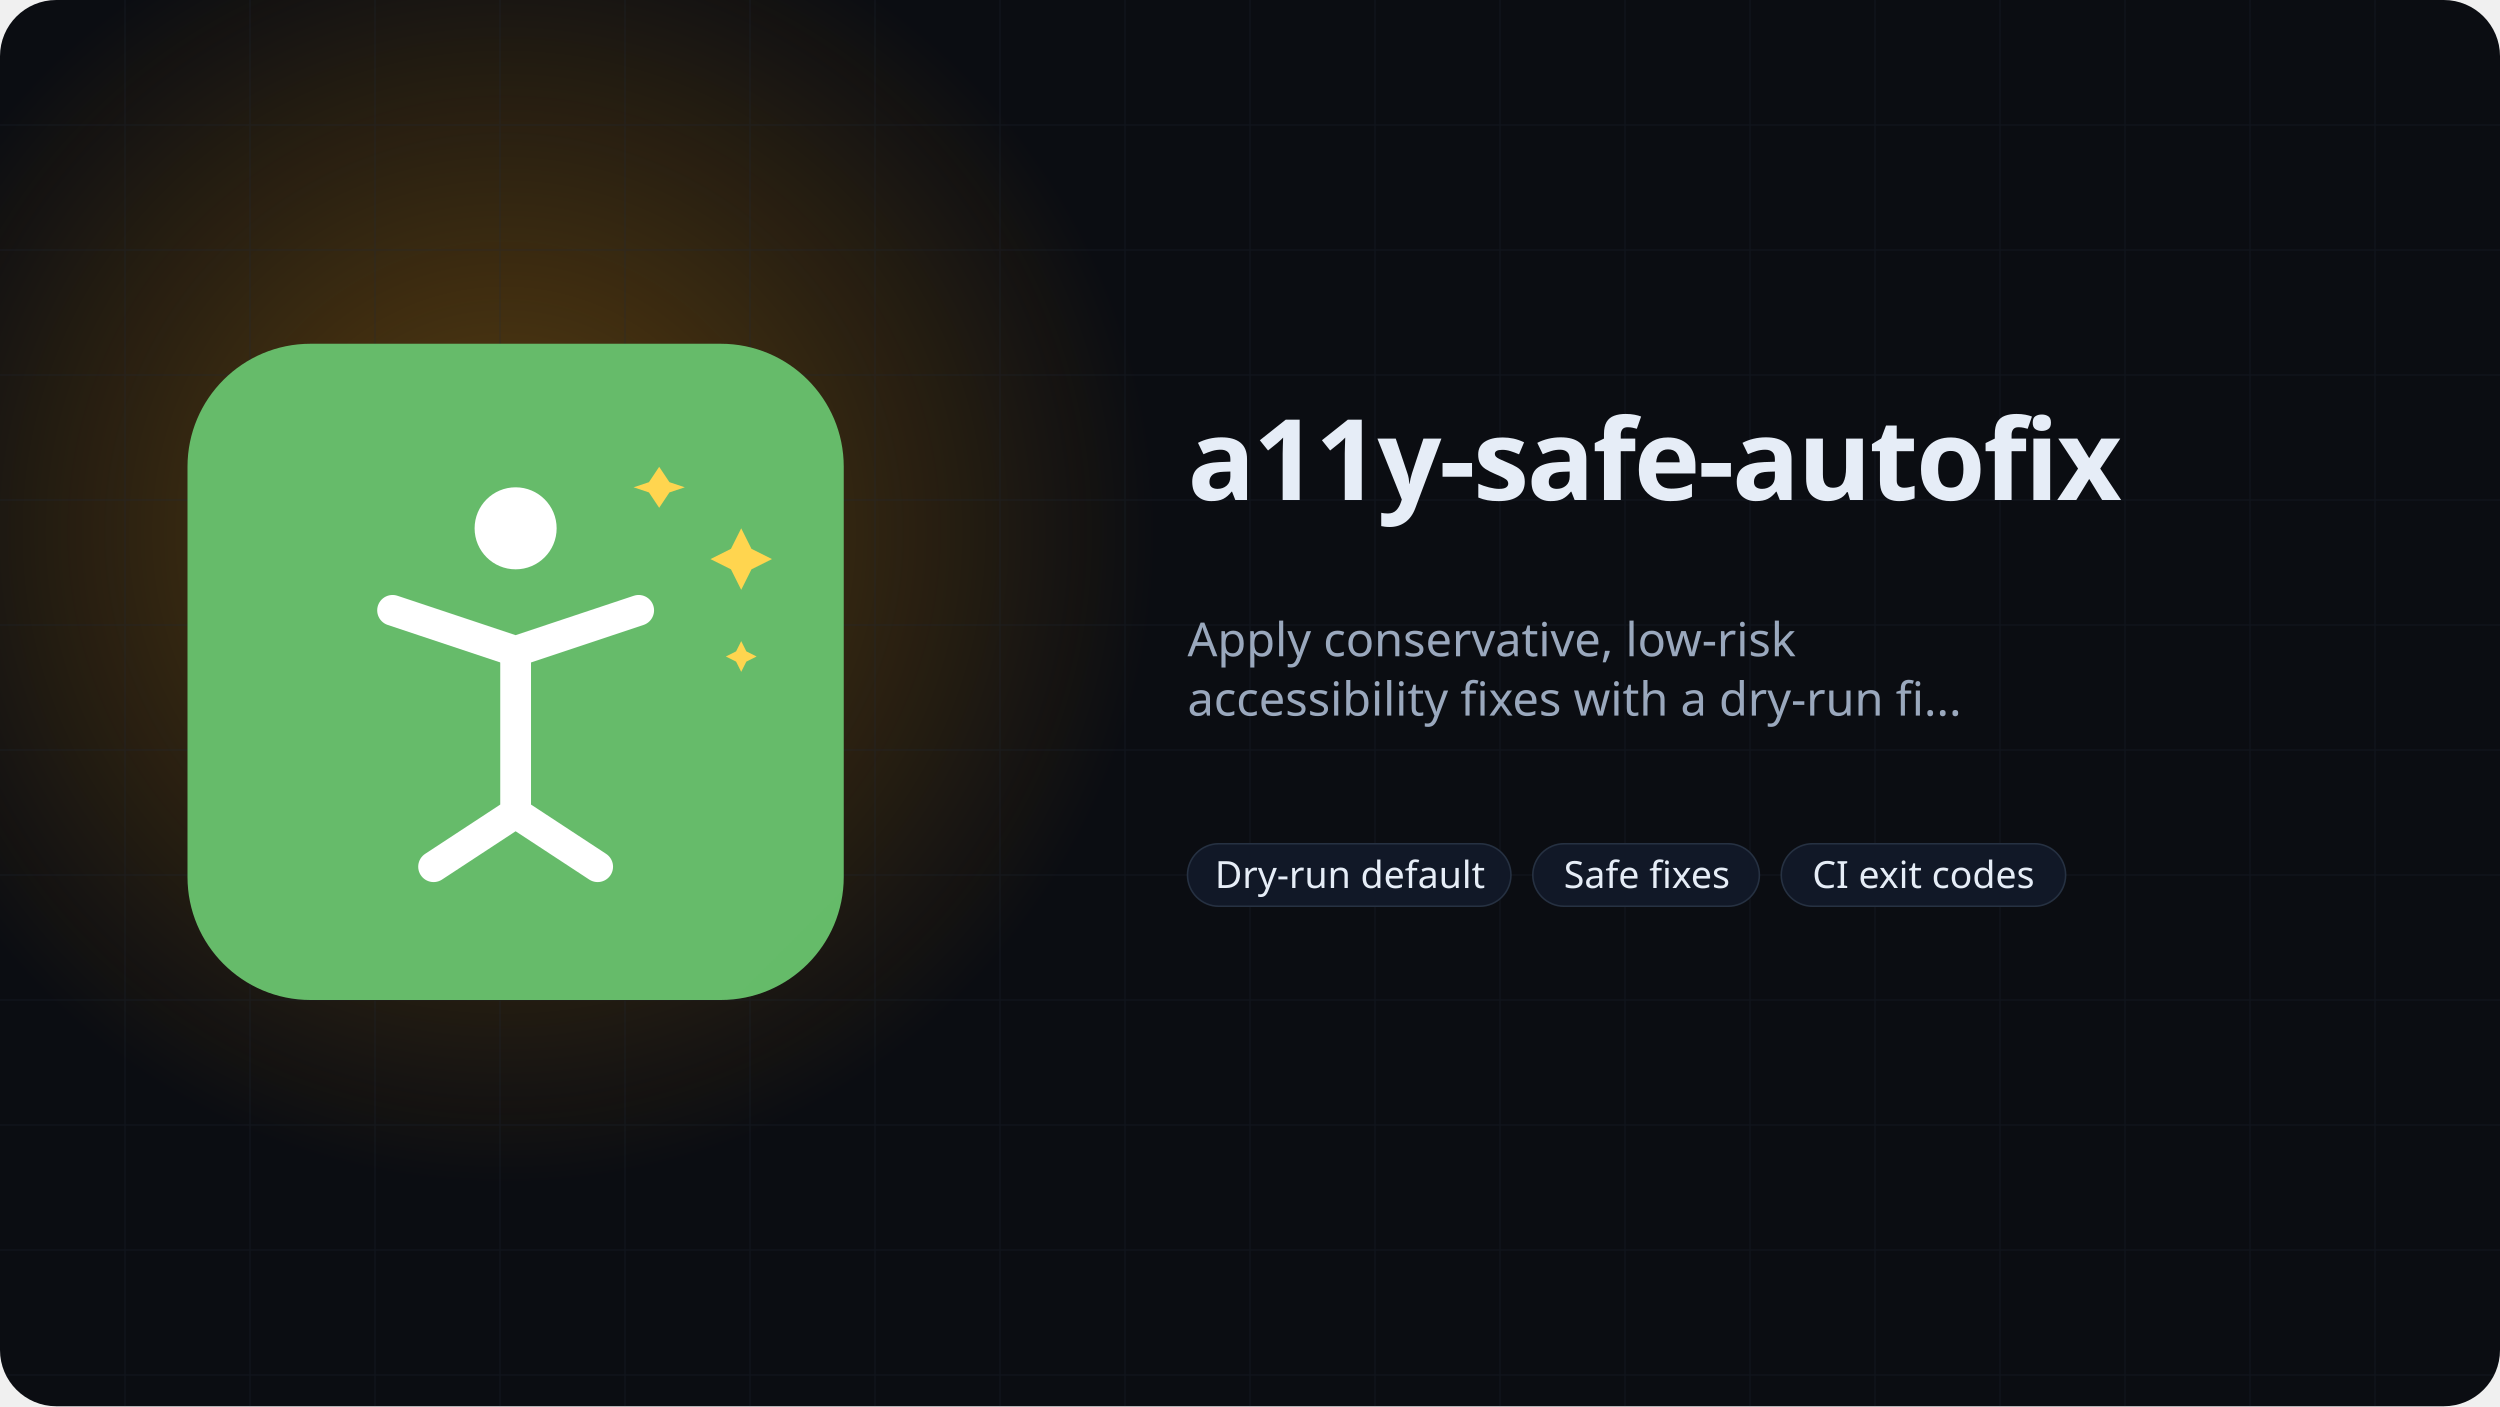
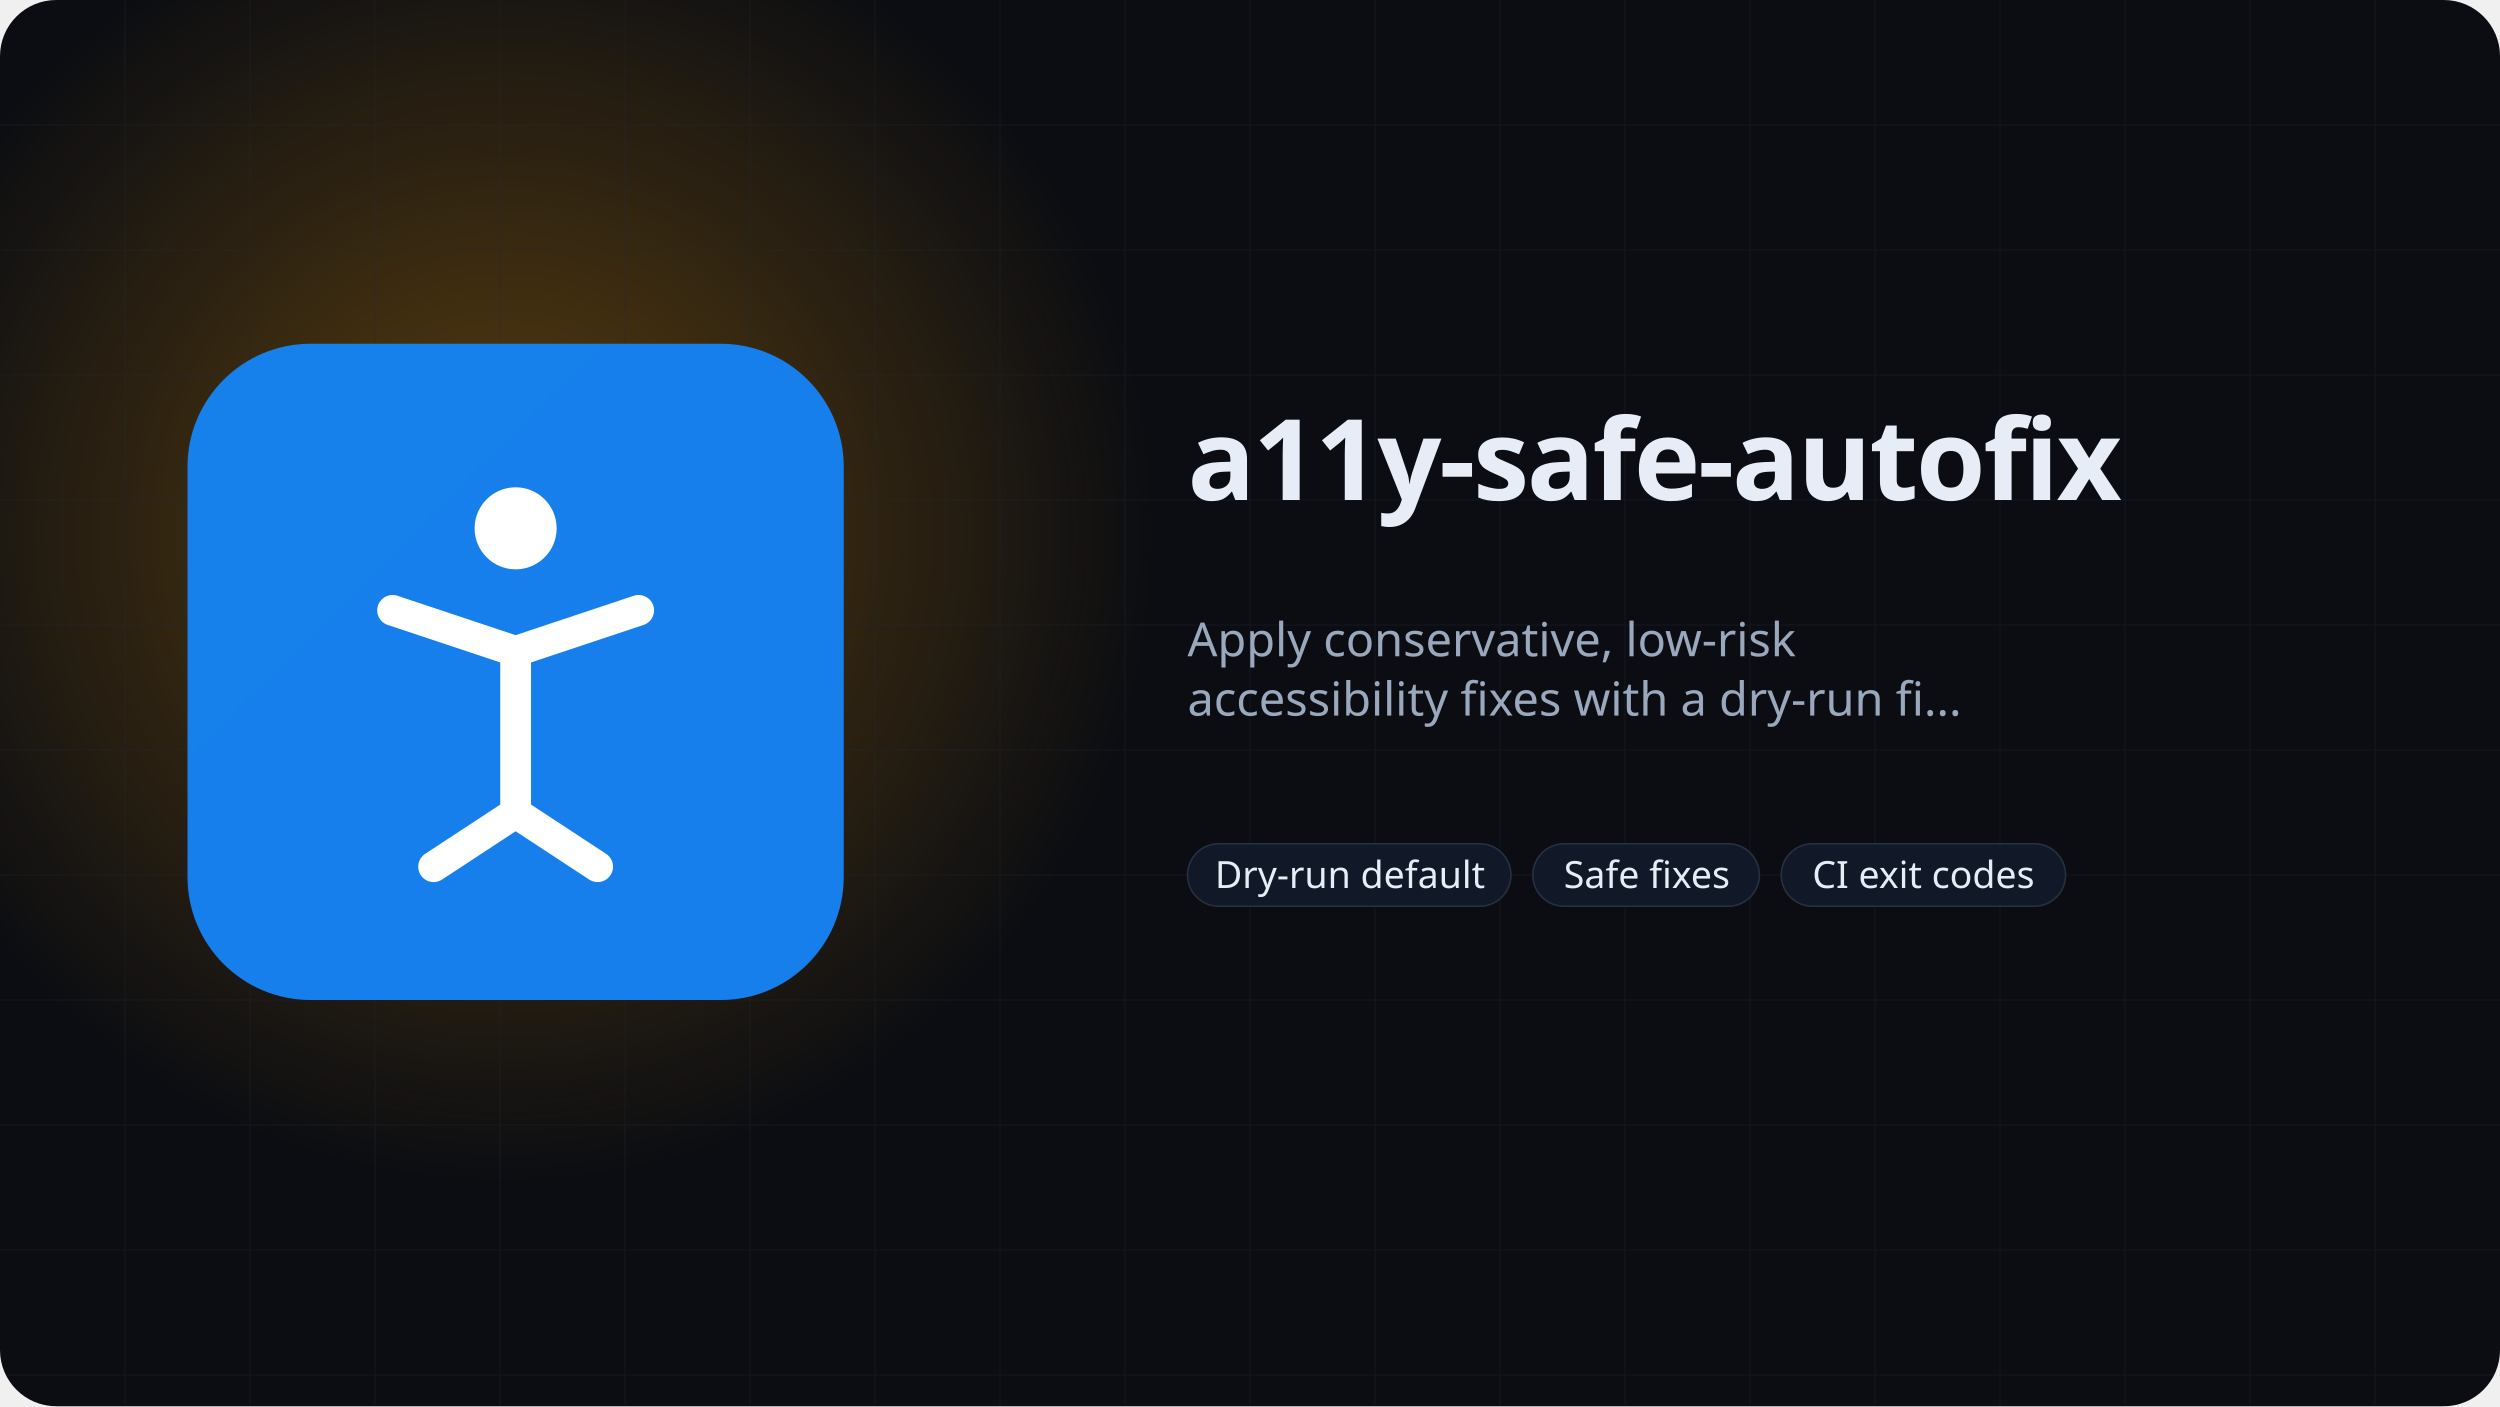
<svg xmlns="http://www.w3.org/2000/svg" width="1600" height="900" fill="none" style="color-scheme:light dark" viewBox="0 0 1600 900">
  <style>text{font-family:"Space Grotesk","Sora","IBM Plex Sans",sans-serif}</style>
  <defs>
    <radialGradient id="glow" cx="0" cy="0" r="1" gradientTransform="rotate(45 -250.416 556.274)scale(420)" gradientUnits="userSpaceOnUse">
      <stop stop-color="#F59E0B" stop-opacity=".35" />
      <stop offset="1" stop-color="#F59E0B" stop-opacity="0" />
    </radialGradient>
    <clipPath id="heroClip">
      <rect width="1600" height="900" rx="36" />
    </clipPath>
  </defs>
  <g clip-path="url(#heroClip)">
    <path fill="#0B0D12" d="M0 0h1600v900H0z" />
    <path fill="url(#glow)" d="M0 0h1600v900H0z" />
    <path stroke="#1F2A37" d="M80 0v900M160 0v900M240 0v900M320 0v900M400 0v900M480 0v900M560 0v900M640 0v900M720 0v900M800 0v900M880 0v900M960 0v900m80-900v900m80-900v900m80-900v900m80-900v900m80-900v900m80-900v900m80-900v900M0 80h1600M0 160h1600M0 240h1600M0 320h1600M0 400h1600M0 480h1600M0 560h1600M0 640h1600M0 720h1600M0 800h1600M0 880h1600" opacity=".25" />
    <g transform="translate(120 220)scale(6.5625)">
      <g clip-path="url(#clip0_313_20)">
        <path fill="url(#paint0_linear_313_20)" d="M52 0H12C5.373 0 0 5.373 0 12v40c0 6.627 5.373 12 12 12h40c6.627 0 12-5.373 12-12V12c0-6.627-5.373-12-12-12" />
        <path fill="#fff" d="M32 22a4 4 0 1 0 0-8 4 4 0 0 0 0 8" />
        <path stroke="#fff" stroke-linecap="round" stroke-width="3" d="m20 26 12 4 12-4" />
        <path stroke="#fff" stroke-linecap="round" stroke-linejoin="round" stroke-width="3" d="M32 30v15.75m0 0L24 51m8-5.25L40 51" />
-         <path fill="#FFD54F" d="m54 18 1 2 2 1-2 1-1 2-1-2-2-1 2-1zm-8-6 1 1.5 1.5.5-1.5.5-1 1.5-1-1.5-1.5-.5 1.5-.5zm8 17 .5 1 1 .5-1 .5-.5 1-.5-1-1-.5 1-.5z" />
      </g>
      <defs>
        <linearGradient id="paint0_linear_313_20" x1="0" x2="4096" y1="0" y2="4096" gradientUnits="userSpaceOnUse">
-           <stop stop-color="#66BB6A" />
-           <stop offset="1" stop-color="#43A047" />
+           <stop stop-color="#1680EB" />
+           <stop offset="1" stop-color="#171AEB" />
        </linearGradient>
        <clipPath id="clip0_313_20">
          <path fill="#fff" d="M0 0h64v64H0z" />
        </clipPath>
      </defs>
    </g>
    <text x="760" y="320" fill="#E6EDF7" font-size="72" font-weight="700" letter-spacing="-.02em">a11y-safe-autofix</text>
    <text x="760" y="420" fill="#9AA8BD" font-size="30">Apply conservative, low-risk</text>
    <text x="760" y="458" fill="#9AA8BD" font-size="30">accessibility fixes with a dry-run fi...</text>
    <g transform="translate(760 540)">
      <rect width="207" height="40" fill="#111827" stroke="#263142" rx="20" />
      <text x="104" y="20" fill="#E6EDF7" dominant-baseline="middle" font-size="24" text-anchor="middle">Dry-run default</text>
    </g>
    <g transform="translate(981 540)">
      <rect width="145" height="40" fill="#111827" stroke="#263142" rx="20" />
      <text x="73" y="20" fill="#E6EDF7" dominant-baseline="middle" font-size="24" text-anchor="middle">Safe fixes</text>
    </g>
    <g transform="translate(1140 540)">
      <rect width="182" height="40" fill="#111827" stroke="#263142" rx="20" />
      <text x="91" y="20" fill="#E6EDF7" dominant-baseline="middle" font-size="24" text-anchor="middle">CI exit codes</text>
    </g>
  </g>
</svg>
